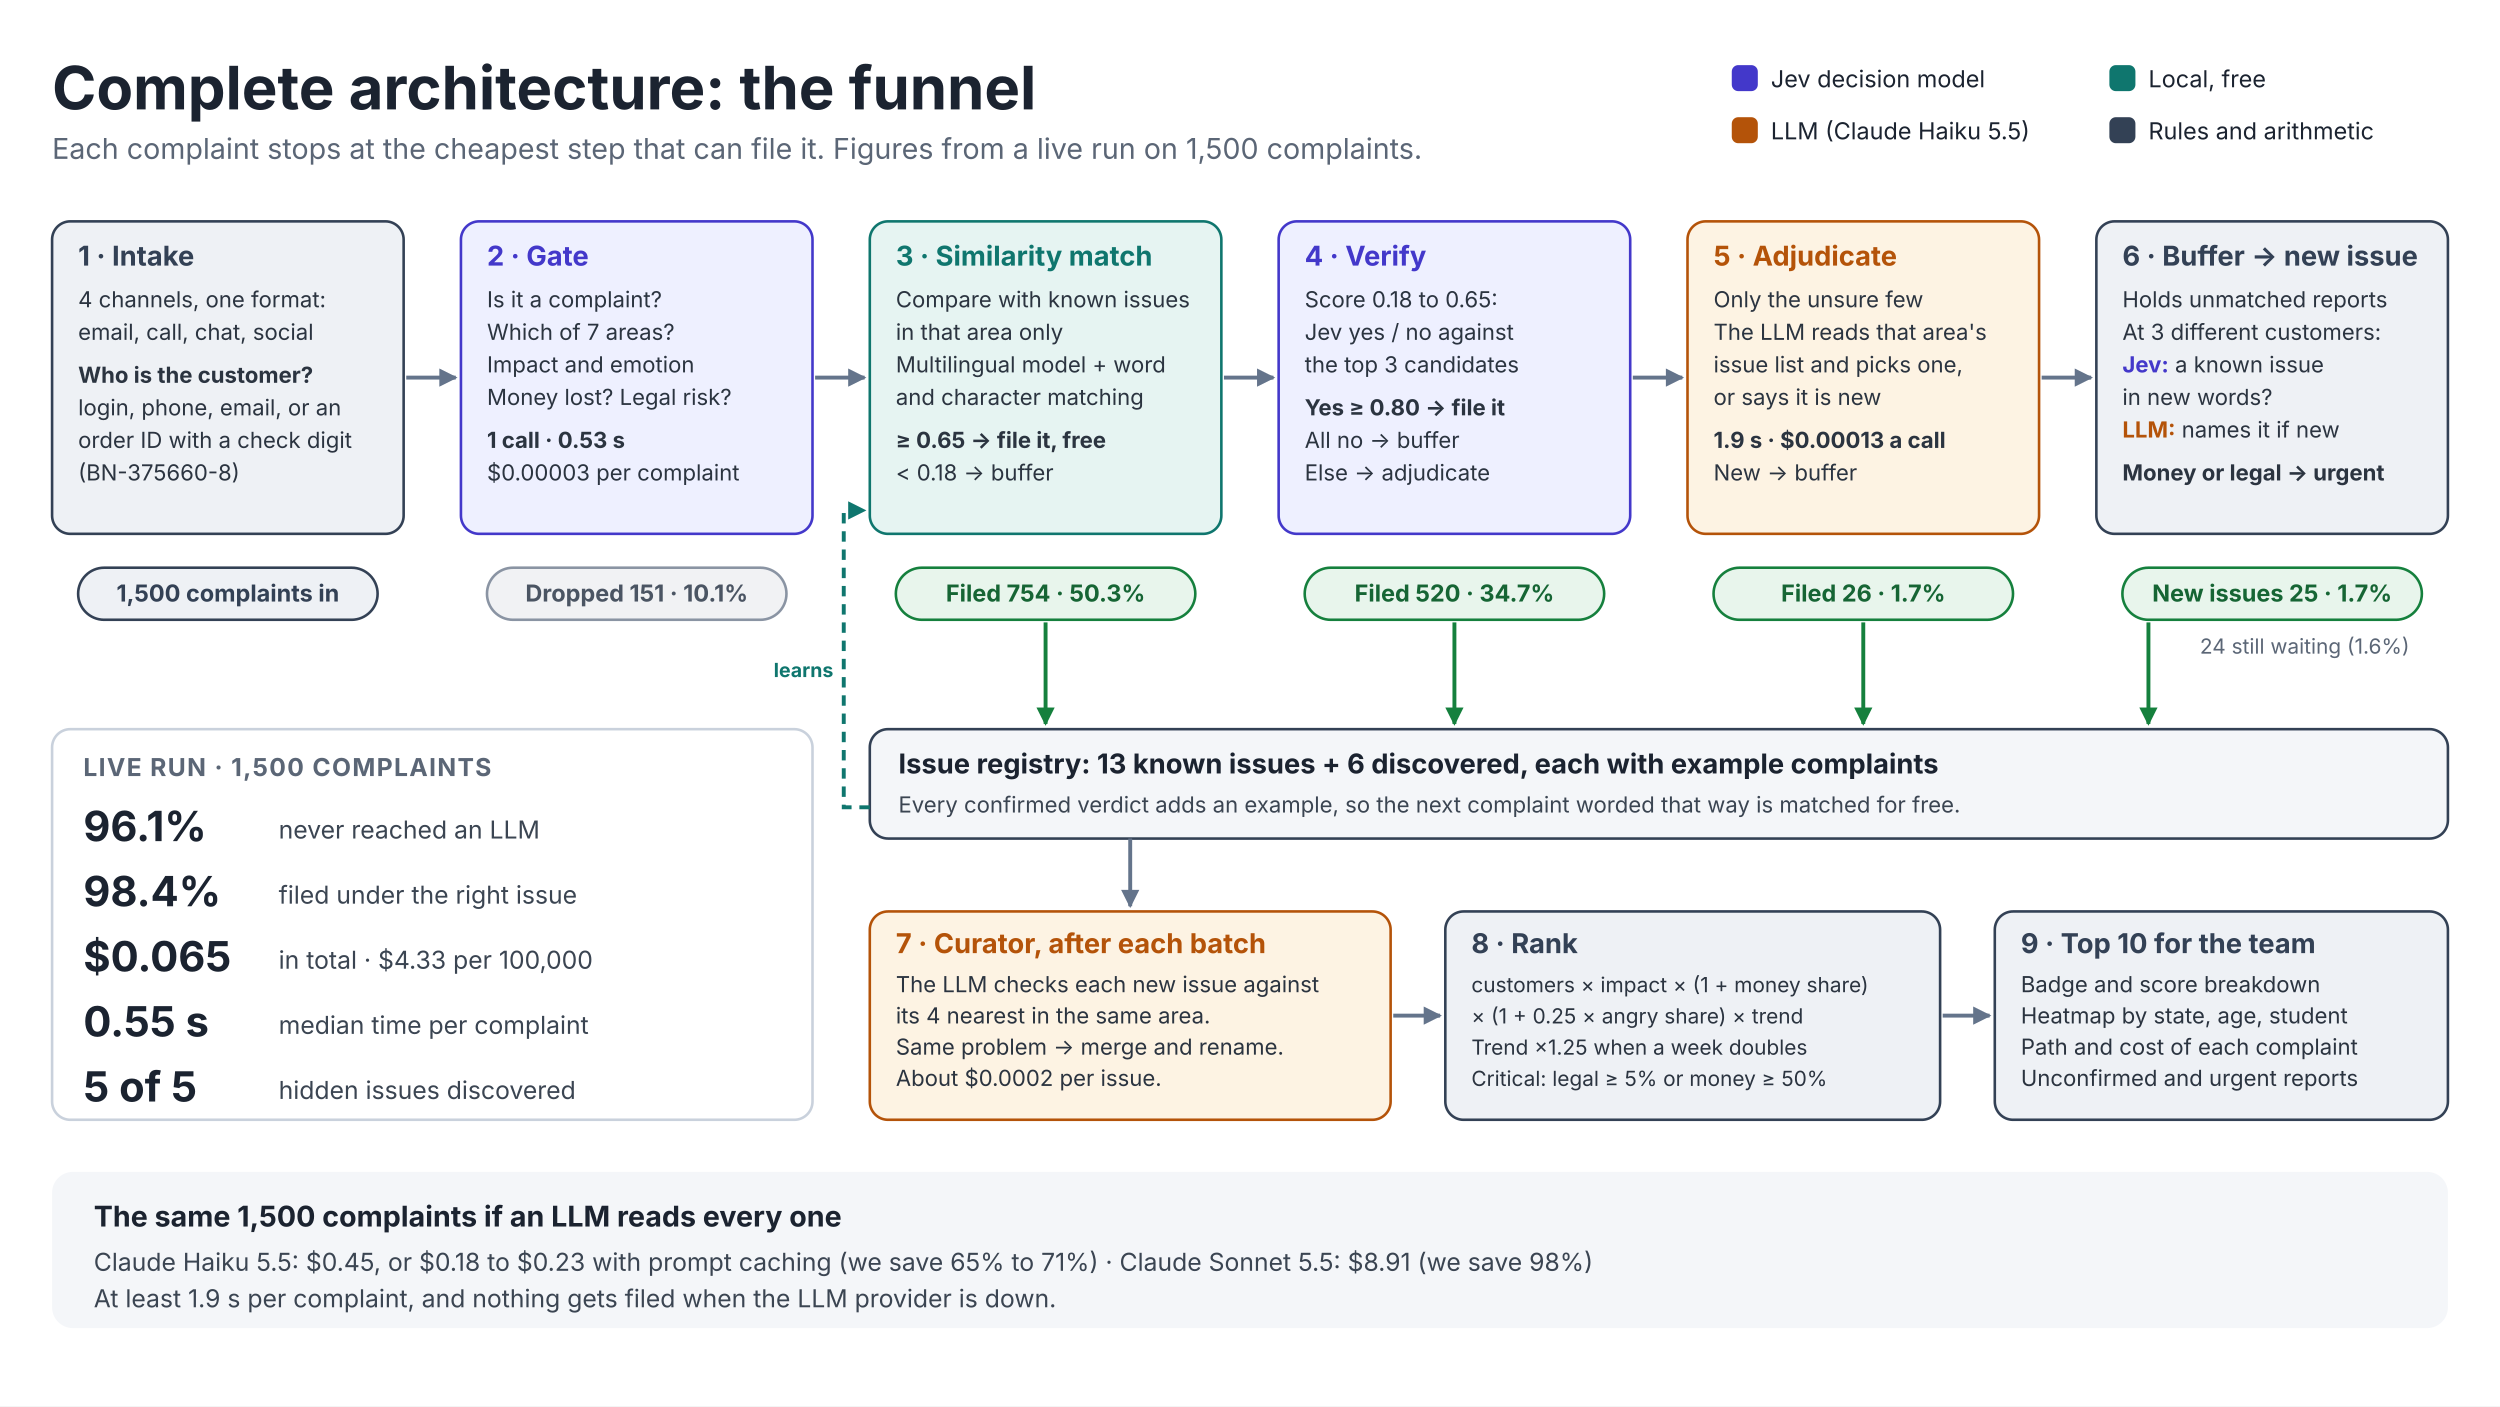
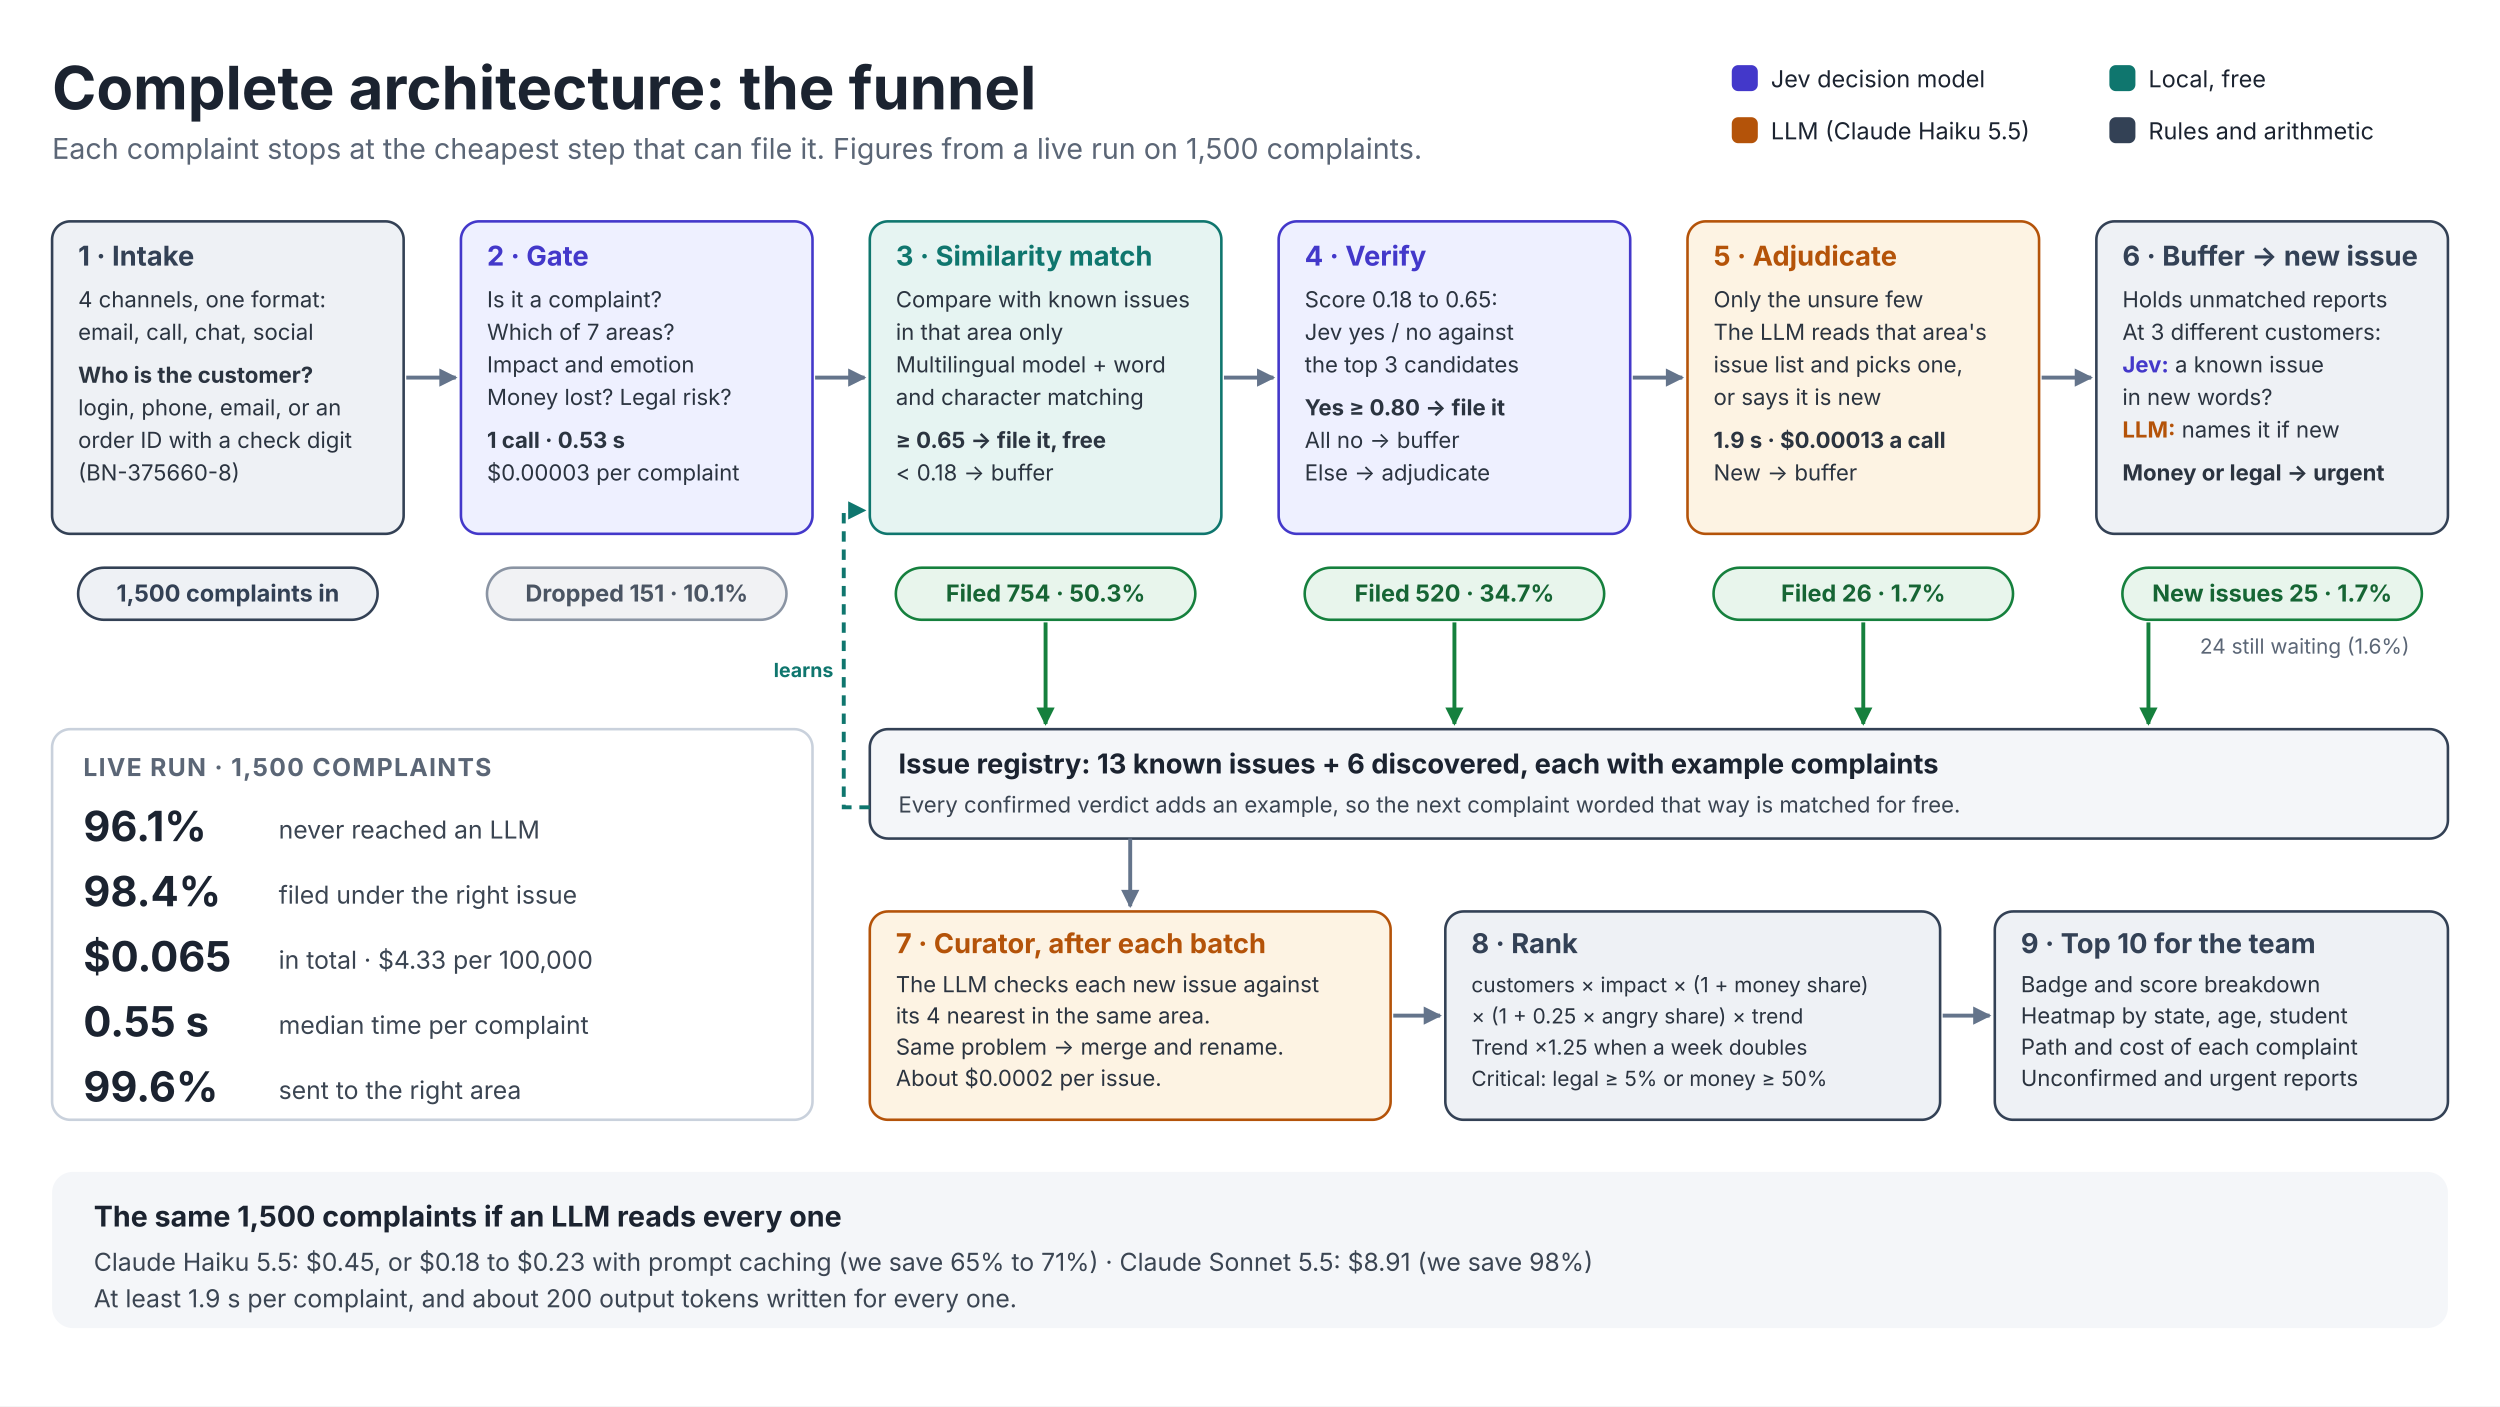
<svg xmlns="http://www.w3.org/2000/svg" width="1920" height="1080" viewBox="0 0 1920 1080" font-family="Segoe UI, Inter, Arial, sans-serif">
  <defs>
    <marker id="ah" viewBox="0 0 10 10" refX="9" refY="5" markerUnits="userSpaceOnUse" markerWidth="14" markerHeight="14" orient="auto">
      <path d="M0,0 L10,5 L0,10 z" fill="#64748B" />
    </marker>
    <marker id="ag" viewBox="0 0 10 10" refX="9" refY="5" markerUnits="userSpaceOnUse" markerWidth="14" markerHeight="14" orient="auto">
      <path d="M0,0 L10,5 L0,10 z" fill="#15803D" />
    </marker>
    <marker id="at" viewBox="0 0 10 10" refX="9" refY="5" markerUnits="userSpaceOnUse" markerWidth="14" markerHeight="14" orient="auto">
      <path d="M0,0 L10,5 L0,10 z" fill="#0F766E" />
    </marker>
  </defs>
  <rect width="1920" height="1080" fill="#FFFFFF" />
  <text x="40" y="84" font-size="46" font-weight="700" fill="#1B2330">Complete architecture: the funnel</text>
  <text x="40" y="122" font-size="22" fill="#5B6676">Each complaint stops at the cheapest step that can file it. Figures from a live run on 1,500 complaints.</text>
  <g font-size="18" fill="#1B2330">
    <rect x="1330" y="50" width="20" height="20" rx="5" fill="#4338CA" />
    <text x="1360" y="67">Jev decision model</text>
    <rect x="1620" y="50" width="20" height="20" rx="5" fill="#0F766E" />
    <text x="1650" y="67">Local, free</text>
    <rect x="1330" y="90" width="20" height="20" rx="5" fill="#B45309" />
    <text x="1360" y="107">LLM (Claude Haiku 5.5)</text>
    <rect x="1620" y="90" width="20" height="20" rx="5" fill="#334155" />
    <text x="1650" y="107">Rules and arithmetic</text>
  </g>
  <g font-size="17" fill="#2B3440">
    <rect x="40" y="170" width="270" height="240" rx="14" fill="#EEF1F5" stroke="#334155" stroke-width="2" />
    <text x="60" y="204" font-size="21" font-weight="700" fill="#334155">1 · Intake</text>
    <text x="60" y="236">4 channels, one format:</text>
    <text x="60" y="261">email, call, chat, social</text>
    <text x="60" y="294" font-weight="700">Who is the customer?</text>
    <text x="60" y="319">login, phone, email, or an</text>
    <text x="60" y="344">order ID with a check digit</text>
    <text x="60" y="369">(BN-375660-8)</text>
    <rect x="354" y="170" width="270" height="240" rx="14" fill="#EEF0FF" stroke="#4338CA" stroke-width="2" />
    <text x="374" y="204" font-size="21" font-weight="700" fill="#4338CA">2 · Gate</text>
    <text x="374" y="236">Is it a complaint?</text>
    <text x="374" y="261">Which of 7 areas?</text>
    <text x="374" y="286">Impact and emotion</text>
    <text x="374" y="311">Money lost? Legal risk?</text>
    <text x="374" y="344" font-weight="700">1 call · 0.53 s</text>
    <text x="374" y="369">$0.00003 per complaint</text>
    <rect x="668" y="170" width="270" height="240" rx="14" fill="#E6F4F2" stroke="#0F766E" stroke-width="2" />
    <text x="688" y="204" font-size="21" font-weight="700" fill="#0F766E">3 · Similarity match</text>
    <text x="688" y="236">Compare with known issues</text>
    <text x="688" y="261">in that area only</text>
    <text x="688" y="286">Multilingual model + word</text>
    <text x="688" y="311">and character matching</text>
    <text x="688" y="344" font-weight="700">≥ 0.65 → file it, free</text>
    <text x="688" y="369">&lt; 0.18 → buffer</text>
    <rect x="982" y="170" width="270" height="240" rx="14" fill="#EEF0FF" stroke="#4338CA" stroke-width="2" />
    <text x="1002" y="204" font-size="21" font-weight="700" fill="#4338CA">4 · Verify</text>
    <text x="1002" y="236">Score 0.18 to 0.65:</text>
    <text x="1002" y="261">Jev yes / no against</text>
    <text x="1002" y="286">the top 3 candidates</text>
    <text x="1002" y="319" font-weight="700">Yes ≥ 0.80 → file it</text>
    <text x="1002" y="344">All no → buffer</text>
    <text x="1002" y="369">Else → adjudicate</text>
    <rect x="1296" y="170" width="270" height="240" rx="14" fill="#FDF3E3" stroke="#B45309" stroke-width="2" />
    <text x="1316" y="204" font-size="21" font-weight="700" fill="#B45309">5 · Adjudicate</text>
    <text x="1316" y="236">Only the unsure few</text>
    <text x="1316" y="261">The LLM reads that area's</text>
    <text x="1316" y="286">issue list and picks one,</text>
    <text x="1316" y="311">or says it is new</text>
    <text x="1316" y="344" font-weight="700">1.9 s · $0.00013 a call</text>
    <text x="1316" y="369">New → buffer</text>
    <rect x="1610" y="170" width="270" height="240" rx="14" fill="#EEF1F5" stroke="#334155" stroke-width="2" />
    <text x="1630" y="204" font-size="21" font-weight="700" fill="#334155">6 · Buffer → new issue</text>
    <text x="1630" y="236">Holds unmatched reports</text>
    <text x="1630" y="261">At 3 different customers:</text>
    <text x="1630" y="286">
      <tspan fill="#4338CA" font-weight="700">Jev:</tspan> a known issue</text>
    <text x="1630" y="311">in new words?</text>
    <text x="1630" y="336">
      <tspan fill="#B45309" font-weight="700">LLM:</tspan> names it if new</text>
    <text x="1630" y="369" font-weight="700">Money or legal → urgent</text>
  </g>
  <g stroke="#64748B" stroke-width="3" marker-end="url(#ah)">
    <line x1="312" y1="290" x2="350" y2="290" />
    <line x1="626" y1="290" x2="664" y2="290" />
    <line x1="940" y1="290" x2="978" y2="290" />
    <line x1="1254" y1="290" x2="1292" y2="290" />
    <line x1="1568" y1="290" x2="1606" y2="290" />
  </g>
  <g font-size="18" font-weight="700" text-anchor="middle">
    <rect x="60" y="436" width="230" height="40" rx="20" fill="#EEF1F5" stroke="#334155" stroke-width="2" />
    <text x="175" y="462" fill="#334155">1,500 complaints in</text>
    <rect x="374" y="436" width="230" height="40" rx="20" fill="#F1F2F4" stroke="#8A94A3" stroke-width="2" />
    <text x="489" y="462" fill="#4B5563">Dropped 151 · 10.1%</text>
    <rect x="688" y="436" width="230" height="40" rx="20" fill="#E8F5EC" stroke="#15803D" stroke-width="2" />
    <text x="803" y="462" fill="#166534">Filed 754 · 50.3%</text>
    <rect x="1002" y="436" width="230" height="40" rx="20" fill="#E8F5EC" stroke="#15803D" stroke-width="2" />
    <text x="1117" y="462" fill="#166534">Filed 520 · 34.7%</text>
    <rect x="1316" y="436" width="230" height="40" rx="20" fill="#E8F5EC" stroke="#15803D" stroke-width="2" />
    <text x="1431" y="462" fill="#166534">Filed 26 · 1.7%</text>
    <rect x="1630" y="436" width="230" height="40" rx="20" fill="#E8F5EC" stroke="#15803D" stroke-width="2" />
    <text x="1745" y="462" fill="#166534">New issues 25 · 1.7%</text>
  </g>
  <text x="1770" y="502" font-size="16" fill="#5B6676" text-anchor="middle">24 still waiting (1.6%)</text>
  <g stroke="#15803D" stroke-width="3" marker-end="url(#ag)">
    <line x1="803" y1="478" x2="803" y2="556" />
    <line x1="1117" y1="478" x2="1117" y2="556" />
    <line x1="1431" y1="478" x2="1431" y2="556" />
    <line x1="1650" y1="478" x2="1650" y2="556" />
  </g>
  <rect x="668" y="560" width="1212" height="84" rx="14" fill="#F4F6F9" stroke="#334155" stroke-width="2" />
  <text x="690" y="594" font-size="21" font-weight="700" fill="#1B2330">Issue registry: 13 known issues + 6 discovered, each with example complaints</text>
  <text x="690" y="624" font-size="17" fill="#3B4552">Every confirmed verdict adds an example, so the next complaint worded that way is matched for free.</text>
  <path d="M668 620 H648 V392 H664" fill="none" stroke="#0F766E" stroke-width="3" stroke-dasharray="8 6" marker-end="url(#at)" />
  <text x="640" y="520" font-size="15" font-weight="700" fill="#0F766E" text-anchor="end">learns</text>
  <line x1="868" y1="644" x2="868" y2="696" stroke="#64748B" stroke-width="3" marker-end="url(#ah)" />
  <g font-size="17" fill="#2B3440">
    <rect x="668" y="700" width="400" height="160" rx="14" fill="#FDF3E3" stroke="#B45309" stroke-width="2" />
    <text x="688" y="732" font-size="21" font-weight="700" fill="#B45309">7 · Curator, after each batch</text>
    <text x="688" y="762">The LLM checks each new issue against</text>
    <text x="688" y="786">its 4 nearest in the same area.</text>
    <text x="688" y="810">Same problem → merge and rename.</text>
    <text x="688" y="834">About $0.0002 per issue.</text>
    <rect x="1110" y="700" width="380" height="160" rx="14" fill="#EEF1F5" stroke="#334155" stroke-width="2" />
    <text x="1130" y="732" font-size="21" font-weight="700" fill="#334155">8 · Rank</text>
    <text x="1130" y="762" font-size="16">customers × impact × (1 + money share)</text>
    <text x="1130" y="786" font-size="16">× (1 + 0.25 × angry share) × trend</text>
    <text x="1130" y="810" font-size="16">Trend ×1.25 when a week doubles</text>
    <text x="1130" y="834" font-size="16">Critical: legal ≥ 5% or money ≥ 50%</text>
    <rect x="1532" y="700" width="348" height="160" rx="14" fill="#EEF1F5" stroke="#334155" stroke-width="2" />
    <text x="1552" y="732" font-size="21" font-weight="700" fill="#334155">9 · Top 10 for the team</text>
    <text x="1552" y="762">Badge and score breakdown</text>
    <text x="1552" y="786">Heatmap by state, age, student</text>
    <text x="1552" y="810">Path and cost of each complaint</text>
    <text x="1552" y="834">Unconfirmed and urgent reports</text>
  </g>
  <g stroke="#64748B" stroke-width="3" marker-end="url(#ah)">
    <line x1="1070" y1="780" x2="1106" y2="780" />
    <line x1="1492" y1="780" x2="1528" y2="780" />
  </g>
  <rect x="40" y="560" width="584" height="300" rx="14" fill="#FFFFFF" stroke="#C9D1DC" stroke-width="2" />
  <text x="64" y="596" font-size="19" font-weight="700" fill="#5B6676" letter-spacing="1">LIVE RUN · 1,500 COMPLAINTS</text>
  <g fill="#1B2330">
    <text x="64" y="646" font-size="32" font-weight="700">96.1%</text>
    <text x="214" y="644" font-size="19" fill="#3B4552">never reached an LLM</text>
    <text x="64" y="696" font-size="32" font-weight="700">98.4%</text>
    <text x="214" y="694" font-size="19" fill="#3B4552">filed under the right issue</text>
    <text x="64" y="746" font-size="32" font-weight="700">$0.065</text>
    <text x="214" y="744" font-size="19" fill="#3B4552">in total · $4.33 per 100,000</text>
    <text x="64" y="796" font-size="32" font-weight="700">0.55 s</text>
    <text x="214" y="794" font-size="19" fill="#3B4552">median time per complaint</text>
-     <text x="64" y="846" font-size="32" font-weight="700">5 of 5</text>
-     <text x="214" y="844" font-size="19" fill="#3B4552">hidden issues discovered</text>
+     <text x="64" y="846" font-size="32" font-weight="700">99.6%</text>
+     <text x="214" y="844" font-size="19" fill="#3B4552">sent to the right area</text>
  </g>
  <rect x="40" y="900" width="1840" height="120" rx="16" fill="#F4F6F9" />
  <text x="72" y="942" font-size="22" font-weight="700" fill="#1B2330">The same 1,500 complaints if an LLM reads every one</text>
  <text x="72" y="976" font-size="19" fill="#3B4552">Claude Haiku 5.5: $0.45, or $0.18 to $0.23 with prompt caching (we save 65% to 71%)   ·   Claude Sonnet 5.5: $8.91 (we save 98%)</text>
-   <text x="72" y="1004" font-size="19" fill="#3B4552">At least 1.9 s per complaint, and nothing gets filed when the LLM provider is down.</text>
+   <text x="72" y="1004" font-size="19" fill="#3B4552">At least 1.9 s per complaint, and about 200 output tokens written for every one.</text>
</svg>
